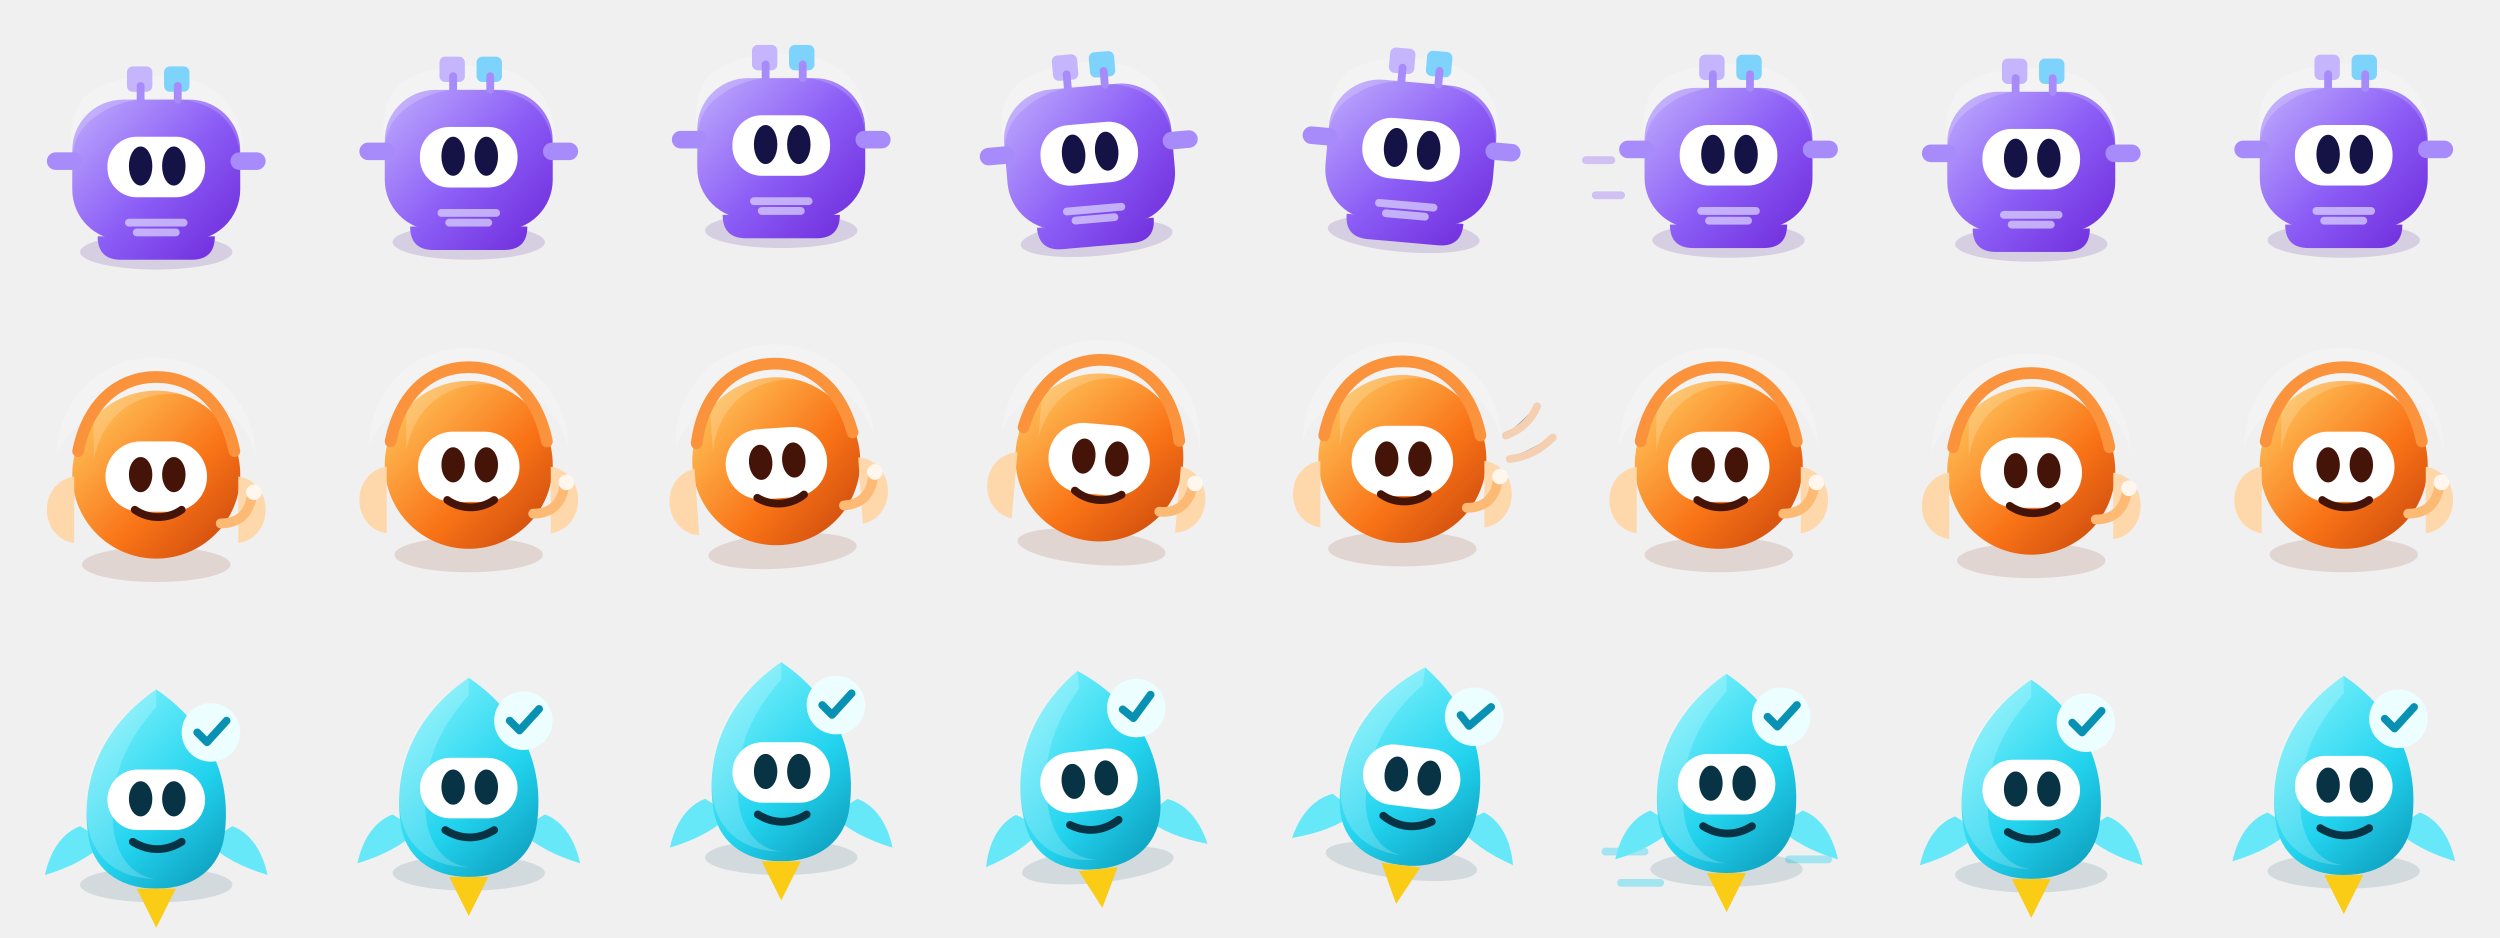
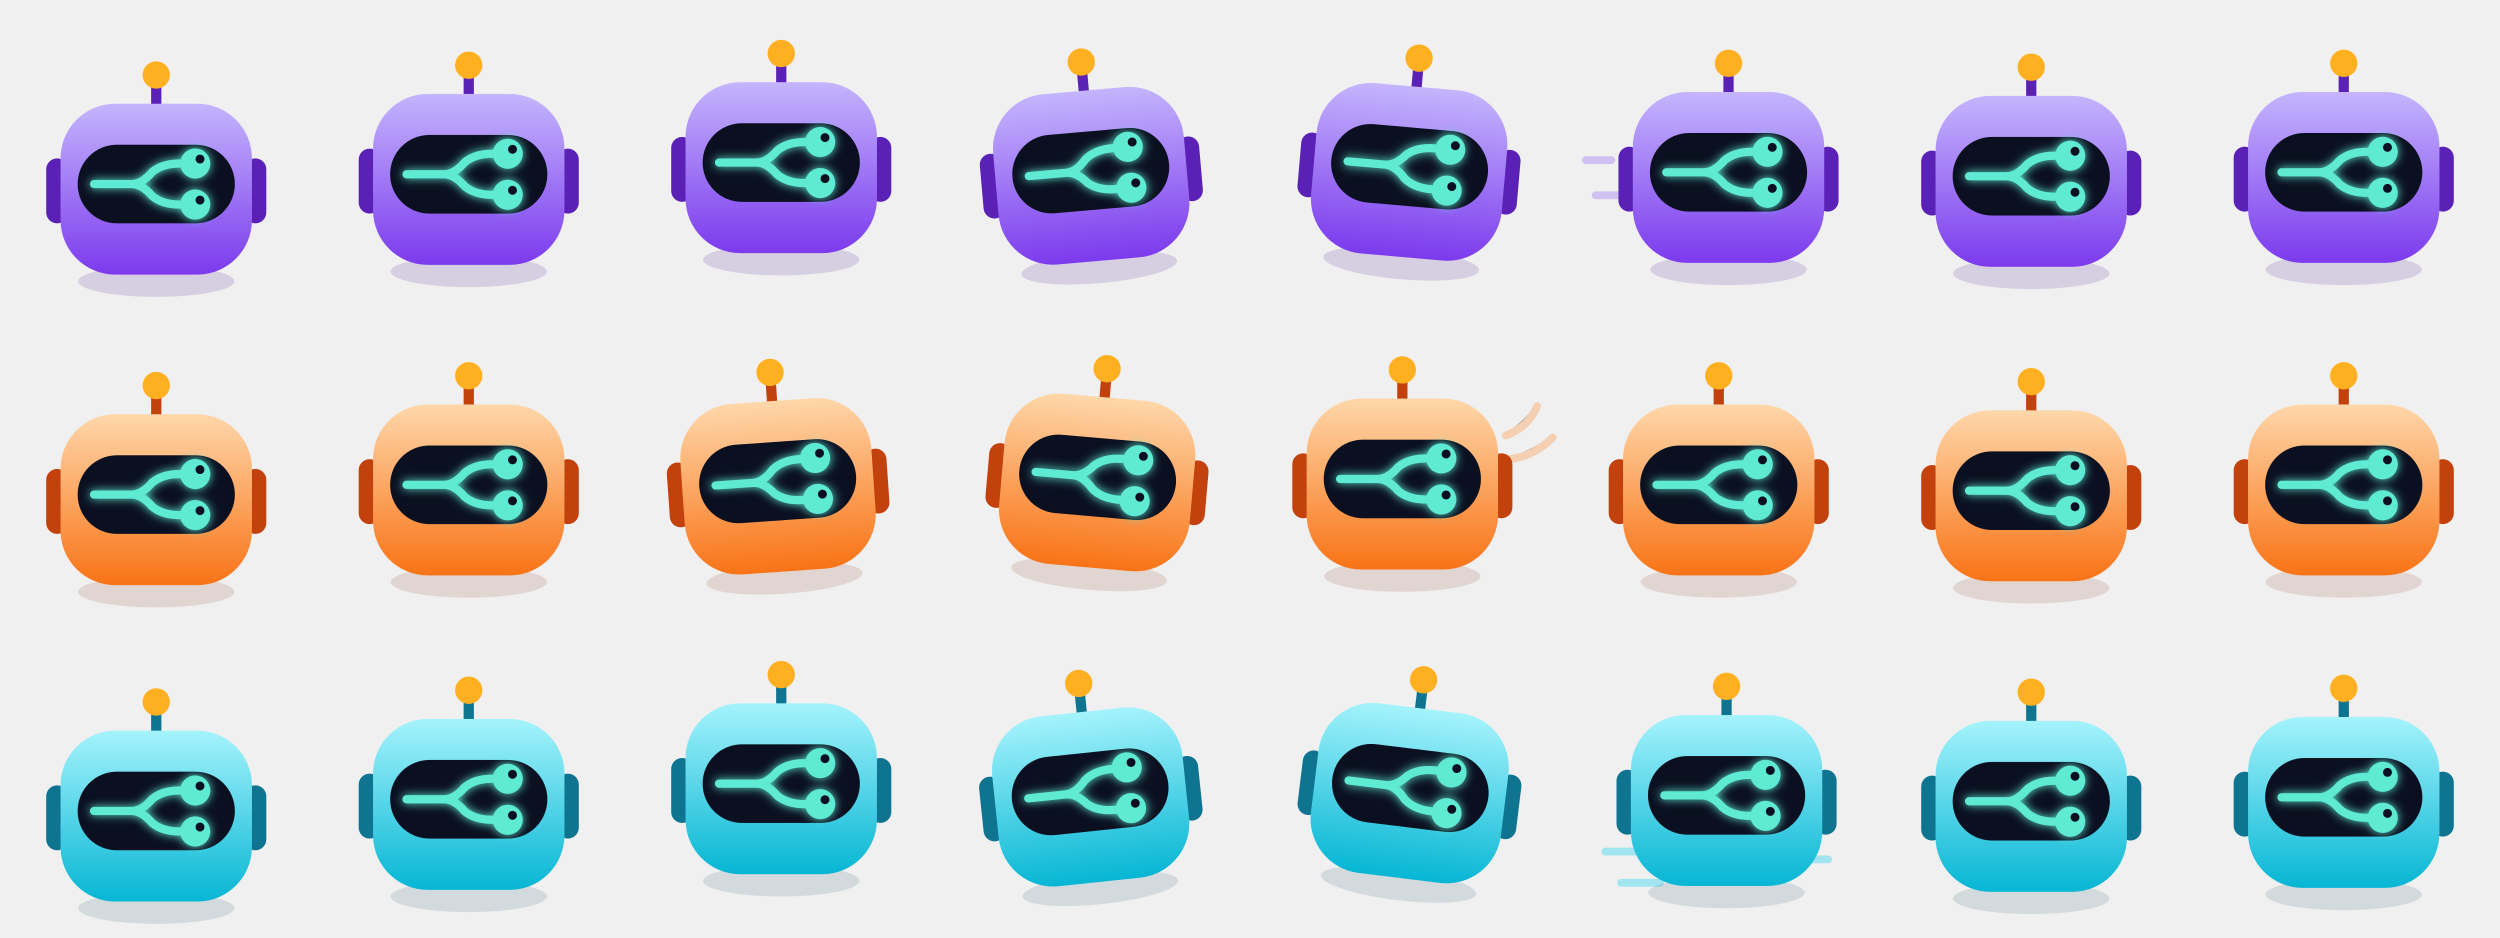
<svg xmlns="http://www.w3.org/2000/svg" width="1280" height="480" viewBox="0 0 1280 480">
  <defs>
-     <linearGradient id="provider-body" x1="35" x2="125" y1="38" y2="122" gradientUnits="userSpaceOnUse">
-       <stop offset="0" stop-color="#c4b5fd" />
-       <stop offset=".56" stop-color="#8b5cf6" />
-       <stop offset="1" stop-color="#6d28d9" />
+     <linearGradient id="provider-head" x1="0" x2="0" y1="0" y2="1">
+       <stop offset="0" stop-color="#C4B5FD" />
+       <stop offset="1" stop-color="#7C3AED" />
    </linearGradient>
-     <linearGradient id="profile-body" x1="36" x2="124" y1="36" y2="124" gradientUnits="userSpaceOnUse">
-       <stop offset="0" stop-color="#ffd166" />
-       <stop offset=".58" stop-color="#f97316" />
-       <stop offset="1" stop-color="#c2410c" />
+     <linearGradient id="profile-head" x1="0" x2="0" y1="0" y2="1">
+       <stop offset="0" stop-color="#FED7AA" />
+       <stop offset="1" stop-color="#F97316" />
    </linearGradient>
-     <linearGradient id="enter-body" x1="36" x2="124" y1="33" y2="126" gradientUnits="userSpaceOnUse">
-       <stop offset="0" stop-color="#8cf7ff" />
-       <stop offset=".58" stop-color="#22d3ee" />
-       <stop offset="1" stop-color="#0891b2" />
+     <linearGradient id="enter-head" x1="0" x2="0" y1="0" y2="1">
+       <stop offset="0" stop-color="#A5F3FC" />
+       <stop offset="1" stop-color="#06B6D4" />
    </linearGradient>
+     <filter id="glow" x="-30%" y="-60%" width="160%" height="220%">
+       <feGaussianBlur stdDeviation="14" result="blur" />
+       <feMerge>
+         <feMergeNode in="blur" />
+         <feMergeNode in="SourceGraphic" />
+       </feMerge>
+     </filter>
+     <g id="visor">
+       <rect x="282" y="410" width="460" height="230" rx="115" fill="#0B1020" />
+       <g filter="url(#glow)">
+         <path d="M330 525 H440 Q470 525 500 490 Q530 465 580 465 M440 525 Q470 525 500 560 Q530 585 580 585" stroke="#5EEAD4" stroke-width="24" stroke-linecap="round" fill="none" />
+         <circle cx="626" cy="465" r="44" fill="#5EEAD4" />
+         <circle cx="626" cy="585" r="44" fill="#5EEAD4" />
+       </g>
+       <circle cx="640" cy="452" r="13" fill="#0B1020" />
+       <circle cx="640" cy="572" r="13" fill="#0B1020" />
+     </g>
    <g id="provider-mascot">
-       <ellipse cx="80" cy="123" rx="39" ry="9" fill="#4c1d95" opacity=".16" />
-       <path d="M50 115c0 8 4 12 12 12h36c8 0 12-4 12-12H50Z" fill="url(#provider-body)" />
-       <rect x="37" y="45" width="86" height="72" rx="26" fill="url(#provider-body)" />
-       <path d="M50 53c14-11 48-13 63 0 8 7 11 17 10 30 5-23-4-40-21-47-17-6-45-4-57 6-8 7-10 19-8 32 1-9 5-16 13-21Z" fill="#fff" opacity=".18" />
-       <rect x="55" y="64" width="50" height="31" rx="15" fill="#fff" />
-       <ellipse cx="72" cy="79" rx="6" ry="10" fill="#151246" />
-       <ellipse cx="89" cy="79" rx="6" ry="10" fill="#151246" />
-       <rect x="24" y="72" width="18" height="9" rx="4.5" fill="#a78bfa" />
-       <rect x="118" y="72" width="18" height="9" rx="4.5" fill="#a78bfa" />
-       <path d="M66 108h28M70 113h20" stroke="#ddd6fe" stroke-width="4" stroke-linecap="round" opacity=".72" />
-       <rect x="65" y="28" width="13" height="13" rx="3" fill="#c4b5fd" />
-       <rect x="84" y="28" width="13" height="13" rx="3" fill="#7dd3fc" />
-       <path d="M72 45V38M91 45V38" stroke="#a78bfa" stroke-width="4" stroke-linecap="round" />
+       <ellipse cx="80" cy="138" rx="40" ry="8" fill="#4C1D95" opacity=".16" />
+       <g transform="translate(80 80) scale(.175) translate(-512 -478)">
+         <path d="M512 296 V222" stroke="#5B21B6" stroke-width="30" stroke-linecap="round" />
+         <circle cx="512" cy="206" r="40" fill="#FFB020" />
+         <rect x="190" y="450" width="64" height="190" rx="32" fill="#5B21B6" />
+         <rect x="770" y="450" width="64" height="190" rx="32" fill="#5B21B6" />
+         <rect x="232" y="290" width="560" height="500" rx="160" fill="url(#provider-head)" />
+         <use href="#visor" />
+       </g>
    </g>
    <g id="profile-mascot">
-       <ellipse cx="80" cy="124" rx="38" ry="9" fill="#7c2d12" opacity=".14" />
-       <circle cx="80" cy="78" r="43" fill="url(#profile-body)" />
-       <path d="M48 71c4-24 24-39 52-33 17 4 28 16 31 32 0-30-24-52-52-52-28 0-50 22-50 51 2-8 8-15 19-22Z" fill="#fff" opacity=".18" />
-       <path d="M38 79c-8 1-14 8-14 17 0 9 6 16 14 17V79ZM122 79c8 1 14 8 14 17 0 9-6 16-14 17V79Z" fill="#fed7aa" />
-       <rect x="54" y="61" width="52" height="36" rx="18" fill="#fff" />
-       <ellipse cx="72" cy="78" rx="6" ry="9" fill="#431407" />
-       <ellipse cx="89" cy="78" rx="6" ry="9" fill="#431407" />
-       <path d="M69 96c7 5 17 5 24 0" fill="none" stroke="#431407" stroke-width="4" stroke-linecap="round" />
-       <path d="M40 66c5-25 21-38 40-38s35 13 40 38" fill="none" stroke="#fb923c" stroke-width="6" stroke-linecap="round" />
-       <path d="M113 103c10 0 15-6 16-15" fill="none" stroke="#fdba74" stroke-width="5" stroke-linecap="round" />
-       <circle cx="130" cy="87" r="4" fill="#fff7ed" />
+       <ellipse cx="80" cy="138" rx="40" ry="8" fill="#7C2D12" opacity=".14" />
+       <g transform="translate(80 80) scale(.175) translate(-512 -478)">
+         <path d="M512 296 V222" stroke="#C2410C" stroke-width="30" stroke-linecap="round" />
+         <circle cx="512" cy="206" r="40" fill="#FFB020" />
+         <rect x="190" y="450" width="64" height="190" rx="32" fill="#C2410C" />
+         <rect x="770" y="450" width="64" height="190" rx="32" fill="#C2410C" />
+         <rect x="232" y="290" width="560" height="500" rx="160" fill="url(#profile-head)" />
+         <use href="#visor" />
+       </g>
    </g>
    <g id="enter-mascot">
-       <ellipse cx="80" cy="126" rx="39" ry="9" fill="#164e63" opacity=".14" />
-       <path d="M41 96c-8 3-15 11-18 25 13-4 23-9 31-17l-13-8Z" fill="#67e8f9" />
-       <path d="M119 96c8 3 15 11 18 25-13-4-23-9-31-17l13-8Z" fill="#67e8f9" />
-       <path d="M80 26c25 17 39 43 35 74-2 17-15 28-35 28s-33-11-35-28c-4-31 10-57 35-74Z" fill="url(#enter-body)" />
-       <path d="M80 35c-17 19-24 38-22 62 2 16 11 25 22 26-19 0-32-10-35-27-4-30 10-54 35-70v9Z" fill="#fff" opacity=".2" />
-       <rect x="55" y="67" width="50" height="31" rx="15.5" fill="#fff" />
-       <ellipse cx="72" cy="82" rx="6" ry="9" fill="#083344" />
-       <ellipse cx="89" cy="82" rx="6" ry="9" fill="#083344" />
-       <path d="M68 104c8 5 17 5 25 0" fill="none" stroke="#083344" stroke-width="4" stroke-linecap="round" />
-       <circle cx="108" cy="48" r="15" fill="#ecfeff" />
-       <path d="m101 48 5 5 10-11" fill="none" stroke="#0891b2" stroke-width="4" stroke-linecap="round" stroke-linejoin="round" />
-       <path d="M70 128h20l-10 20-10-20Z" fill="#facc15" />
+       <ellipse cx="80" cy="138" rx="40" ry="8" fill="#164E63" opacity=".14" />
+       <g transform="translate(80 80) scale(.175) translate(-512 -478)">
+         <path d="M512 296 V222" stroke="#0E7490" stroke-width="30" stroke-linecap="round" />
+         <circle cx="512" cy="206" r="40" fill="#FFB020" />
+         <rect x="190" y="450" width="64" height="190" rx="32" fill="#0E7490" />
+         <rect x="770" y="450" width="64" height="190" rx="32" fill="#0E7490" />
+         <rect x="232" y="290" width="560" height="500" rx="160" fill="url(#enter-head)" />
+         <use href="#visor" />
+       </g>
    </g>
  </defs>
  <g transform="translate(0 0)">
    <use href="#provider-mascot" transform="translate(0 6)" />
  </g>
  <g transform="translate(160 0)">
    <use href="#provider-mascot" transform="translate(0 1)" />
  </g>
  <g transform="translate(320 0)">
    <use href="#provider-mascot" transform="translate(0 -5)" />
  </g>
  <g transform="translate(480 0)">
    <use href="#provider-mascot" transform="rotate(-5 80 82) translate(-2 -1)" />
  </g>
  <g transform="translate(640 0)">
    <use href="#provider-mascot" transform="rotate(5 80 82) translate(2 -3)" />
  </g>
  <g transform="translate(800 0)">
    <path d="M25 82H12M30 100H17" stroke="#8b5cf6" stroke-width="4" stroke-linecap="round" opacity=".32" />
    <use href="#provider-mascot" transform="translate(5 0)" />
  </g>
  <g transform="translate(960 0)">
    <use href="#provider-mascot" transform="translate(0 2)" />
  </g>
  <g transform="translate(1120 0)">
    <use href="#provider-mascot" />
  </g>
  <g transform="translate(0 160)">
    <use href="#profile-mascot" transform="translate(0 5)" />
  </g>
  <g transform="translate(160 160)">
    <use href="#profile-mascot" transform="translate(0 0)" />
  </g>
  <g transform="translate(320 160)">
    <use href="#profile-mascot" transform="rotate(-4 80 84) translate(-2 -2)" />
  </g>
  <g transform="translate(480 160)">
    <use href="#profile-mascot" transform="rotate(5 80 84) translate(2 -4)" />
  </g>
  <g transform="translate(640 160)">
    <path d="M131 63c8-3 13-8 16-15M133 75c9-1 16-5 22-11" stroke="#fb923c" stroke-width="4" stroke-linecap="round" opacity=".35" />
    <use href="#profile-mascot" transform="translate(-2 -3)" />
  </g>
  <g transform="translate(800 160)">
    <use href="#profile-mascot" transform="translate(0 0)" />
  </g>
  <g transform="translate(960 160)">
    <use href="#profile-mascot" transform="translate(0 3)" />
  </g>
  <g transform="translate(1120 160)">
    <use href="#profile-mascot" />
  </g>
  <g transform="translate(0 320)">
    <use href="#enter-mascot" transform="translate(0 7)" />
  </g>
  <g transform="translate(160 320)">
    <use href="#enter-mascot" transform="translate(0 1)" />
  </g>
  <g transform="translate(320 320)">
    <use href="#enter-mascot" transform="translate(0 -7)" />
  </g>
  <g transform="translate(480 320)">
    <use href="#enter-mascot" transform="rotate(-6 80 84) translate(-2 -3)" />
  </g>
  <g transform="translate(640 320)">
    <use href="#enter-mascot" transform="rotate(7 80 84) translate(2 -5)" />
  </g>
  <g transform="translate(800 320)">
    <path d="M42 116H22M50 132H30M116 120h20" stroke="#22d3ee" stroke-width="4" stroke-linecap="round" opacity=".38" />
    <use href="#enter-mascot" transform="translate(4 -1)" />
  </g>
  <g transform="translate(960 320)">
    <use href="#enter-mascot" transform="translate(0 2)" />
  </g>
  <g transform="translate(1120 320)">
    <use href="#enter-mascot" />
  </g>
</svg>
